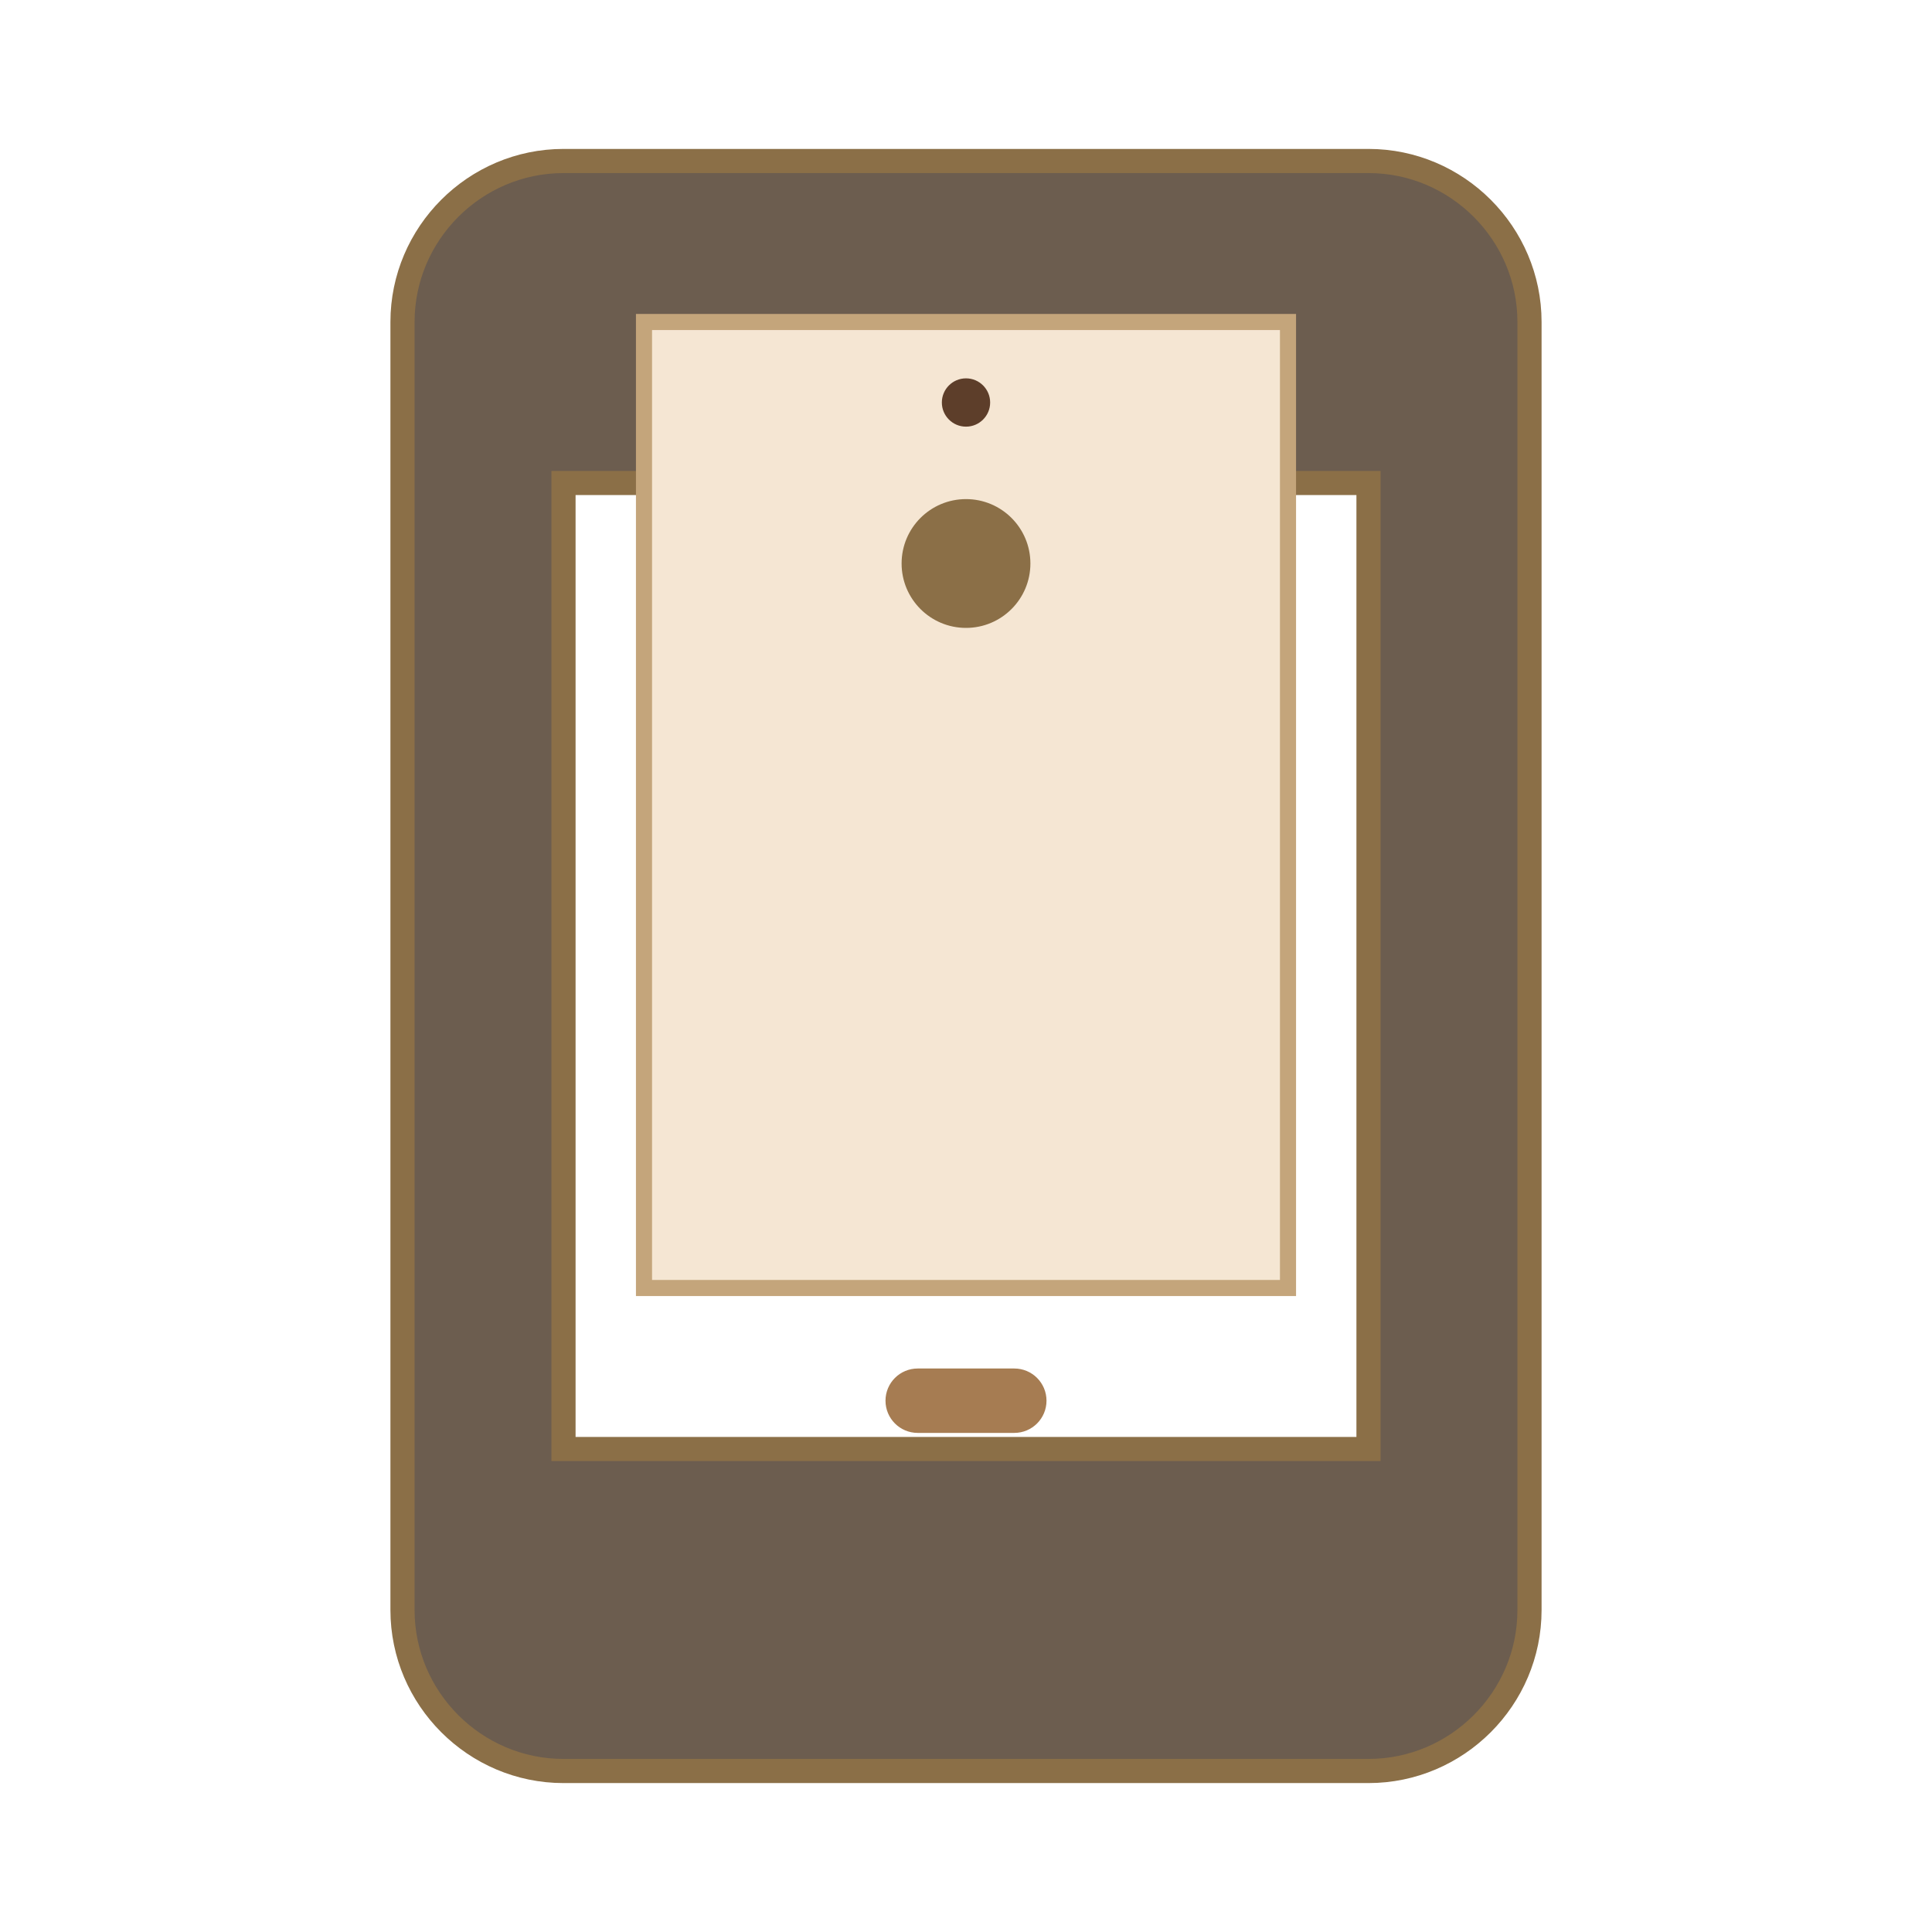
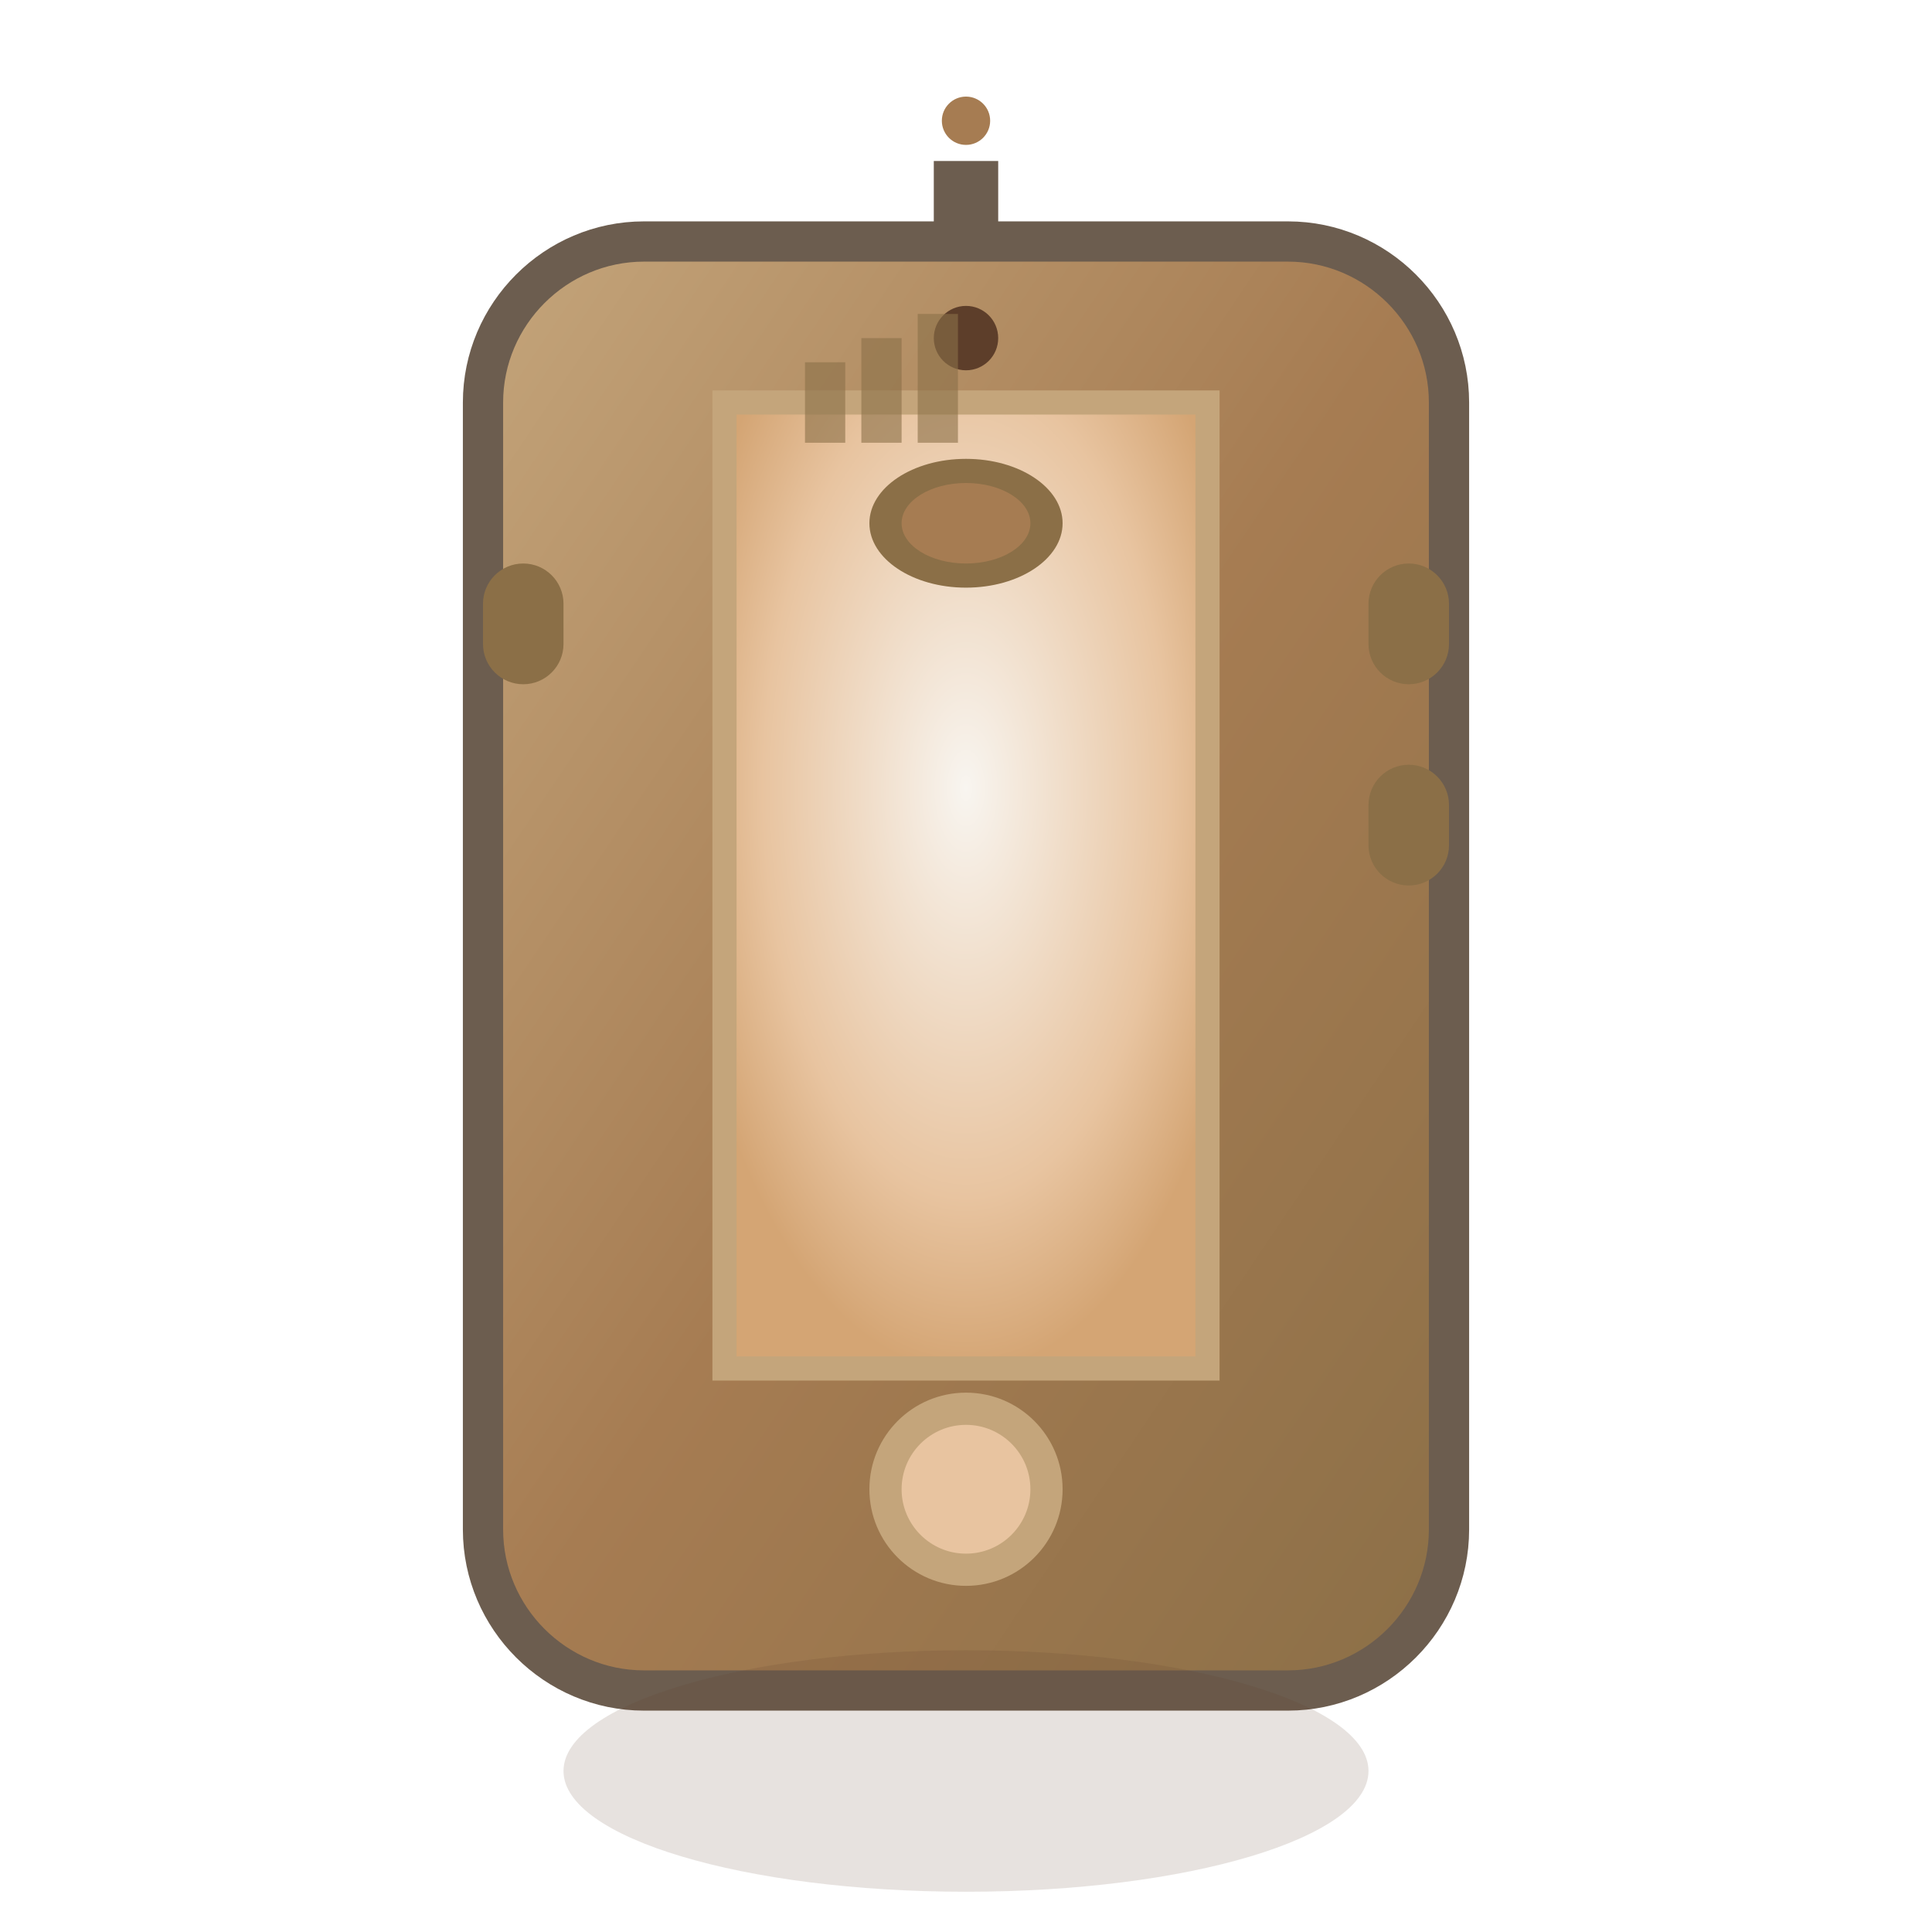
<svg xmlns="http://www.w3.org/2000/svg" width="24" height="24" viewBox="0 0 24 24" fill="none">
-   <path d="M17 2H7C5.9 2 5 2.9 5 4V20C5 21.1 5.9 22 7 22H17C18.1 22 19 21.1 19 20V4C19 2.9 18.1 2 17 2ZM17 18H7V6H17V18Z" fill="#6C5D4F" stroke="#8B6F47" stroke-width="0.3" />
-   <rect x="8" y="4" width="8" height="12" fill="#F5E6D3" stroke="#C4A57B" stroke-width="0.2" />
-   <circle cx="12" cy="7" r="0.8" fill="#8B6F47" />
-   <rect x="11" y="17" width="2" height="0.8" fill="#A67C52" rx="0.4" />
-   <circle cx="12" cy="5" r="0.3" fill="#5D3E2A" />
+   <defs>
+     <linearGradient id="phoneBody" x1="0%" y1="0%" x2="100%" y2="100%">
+       <stop offset="0%" style="stop-color:#C4A57B" />
+       <stop offset="50%" style="stop-color:#A67C52" />
+       <stop offset="100%" style="stop-color:#8B6F47" />
+     </linearGradient>
+     <radialGradient id="screenGlow" cx="50%" cy="40%" r="60%">
+       <stop offset="0%" style="stop-color:#F8F5F0" />
+       <stop offset="70%" style="stop-color:#E8C4A0" />
+       <stop offset="100%" style="stop-color:#D4A574" />
+     </radialGradient>
+   </defs>
+   <path d="M8 3H16C17.1 3 18 3.9 18 5V19C18 20.1 17.1 21 16 21H8C6.9 21 6 20.1 6 19V5C6 3.9 6.9 3 8 3Z" fill="url(#phoneBody)" stroke="#6C5D4F" stroke-width="0.5" rx="2" />
+   <path d="M9 5H15V17H9V5Z" fill="url(#screenGlow)" stroke="#C4A57B" stroke-width="0.3" />
+   <ellipse cx="12" cy="6.5" rx="1.2" ry="0.8" fill="#8B6F47" />
+   <ellipse cx="12" cy="6.5" rx="0.8" ry="0.5" fill="#A67C52" />
+   <circle cx="12" cy="18.5" r="1.2" fill="#C4A57B" />
+   <circle cx="12" cy="18.5" r="0.8" fill="#E8C4A0" />
+   <circle cx="12" cy="4.2" r="0.4" fill="#5D3E2A" />
+   <rect x="17" y="7" width="1" height="1.5" fill="#8B6F47" rx="0.5" />
+   <rect x="17" y="9.5" width="1" height="1.5" fill="#8B6F47" rx="0.5" />
+   <rect x="6" y="7" width="1" height="1.5" fill="#8B6F47" rx="0.5" />
+   <line x1="12" y1="3" x2="12" y2="2" stroke="#6C5D4F" stroke-width="0.8" />
+   <circle cx="12" cy="1.5" r="0.3" fill="#A67C52" />
+   <g opacity="0.6">
+     <rect x="10" y="4.5" width="0.5" height="1" fill="#8B6F47" />
+     <rect x="10.7" y="4.2" width="0.5" height="1.3" fill="#8B6F47" />
+     <rect x="11.4" y="3.9" width="0.5" height="1.6" fill="#8B6F47" />
+   </g>
+   <ellipse cx="12" cy="22" rx="5" ry="1.5" fill="#5D3E2A" opacity="0.15" />
</svg>
